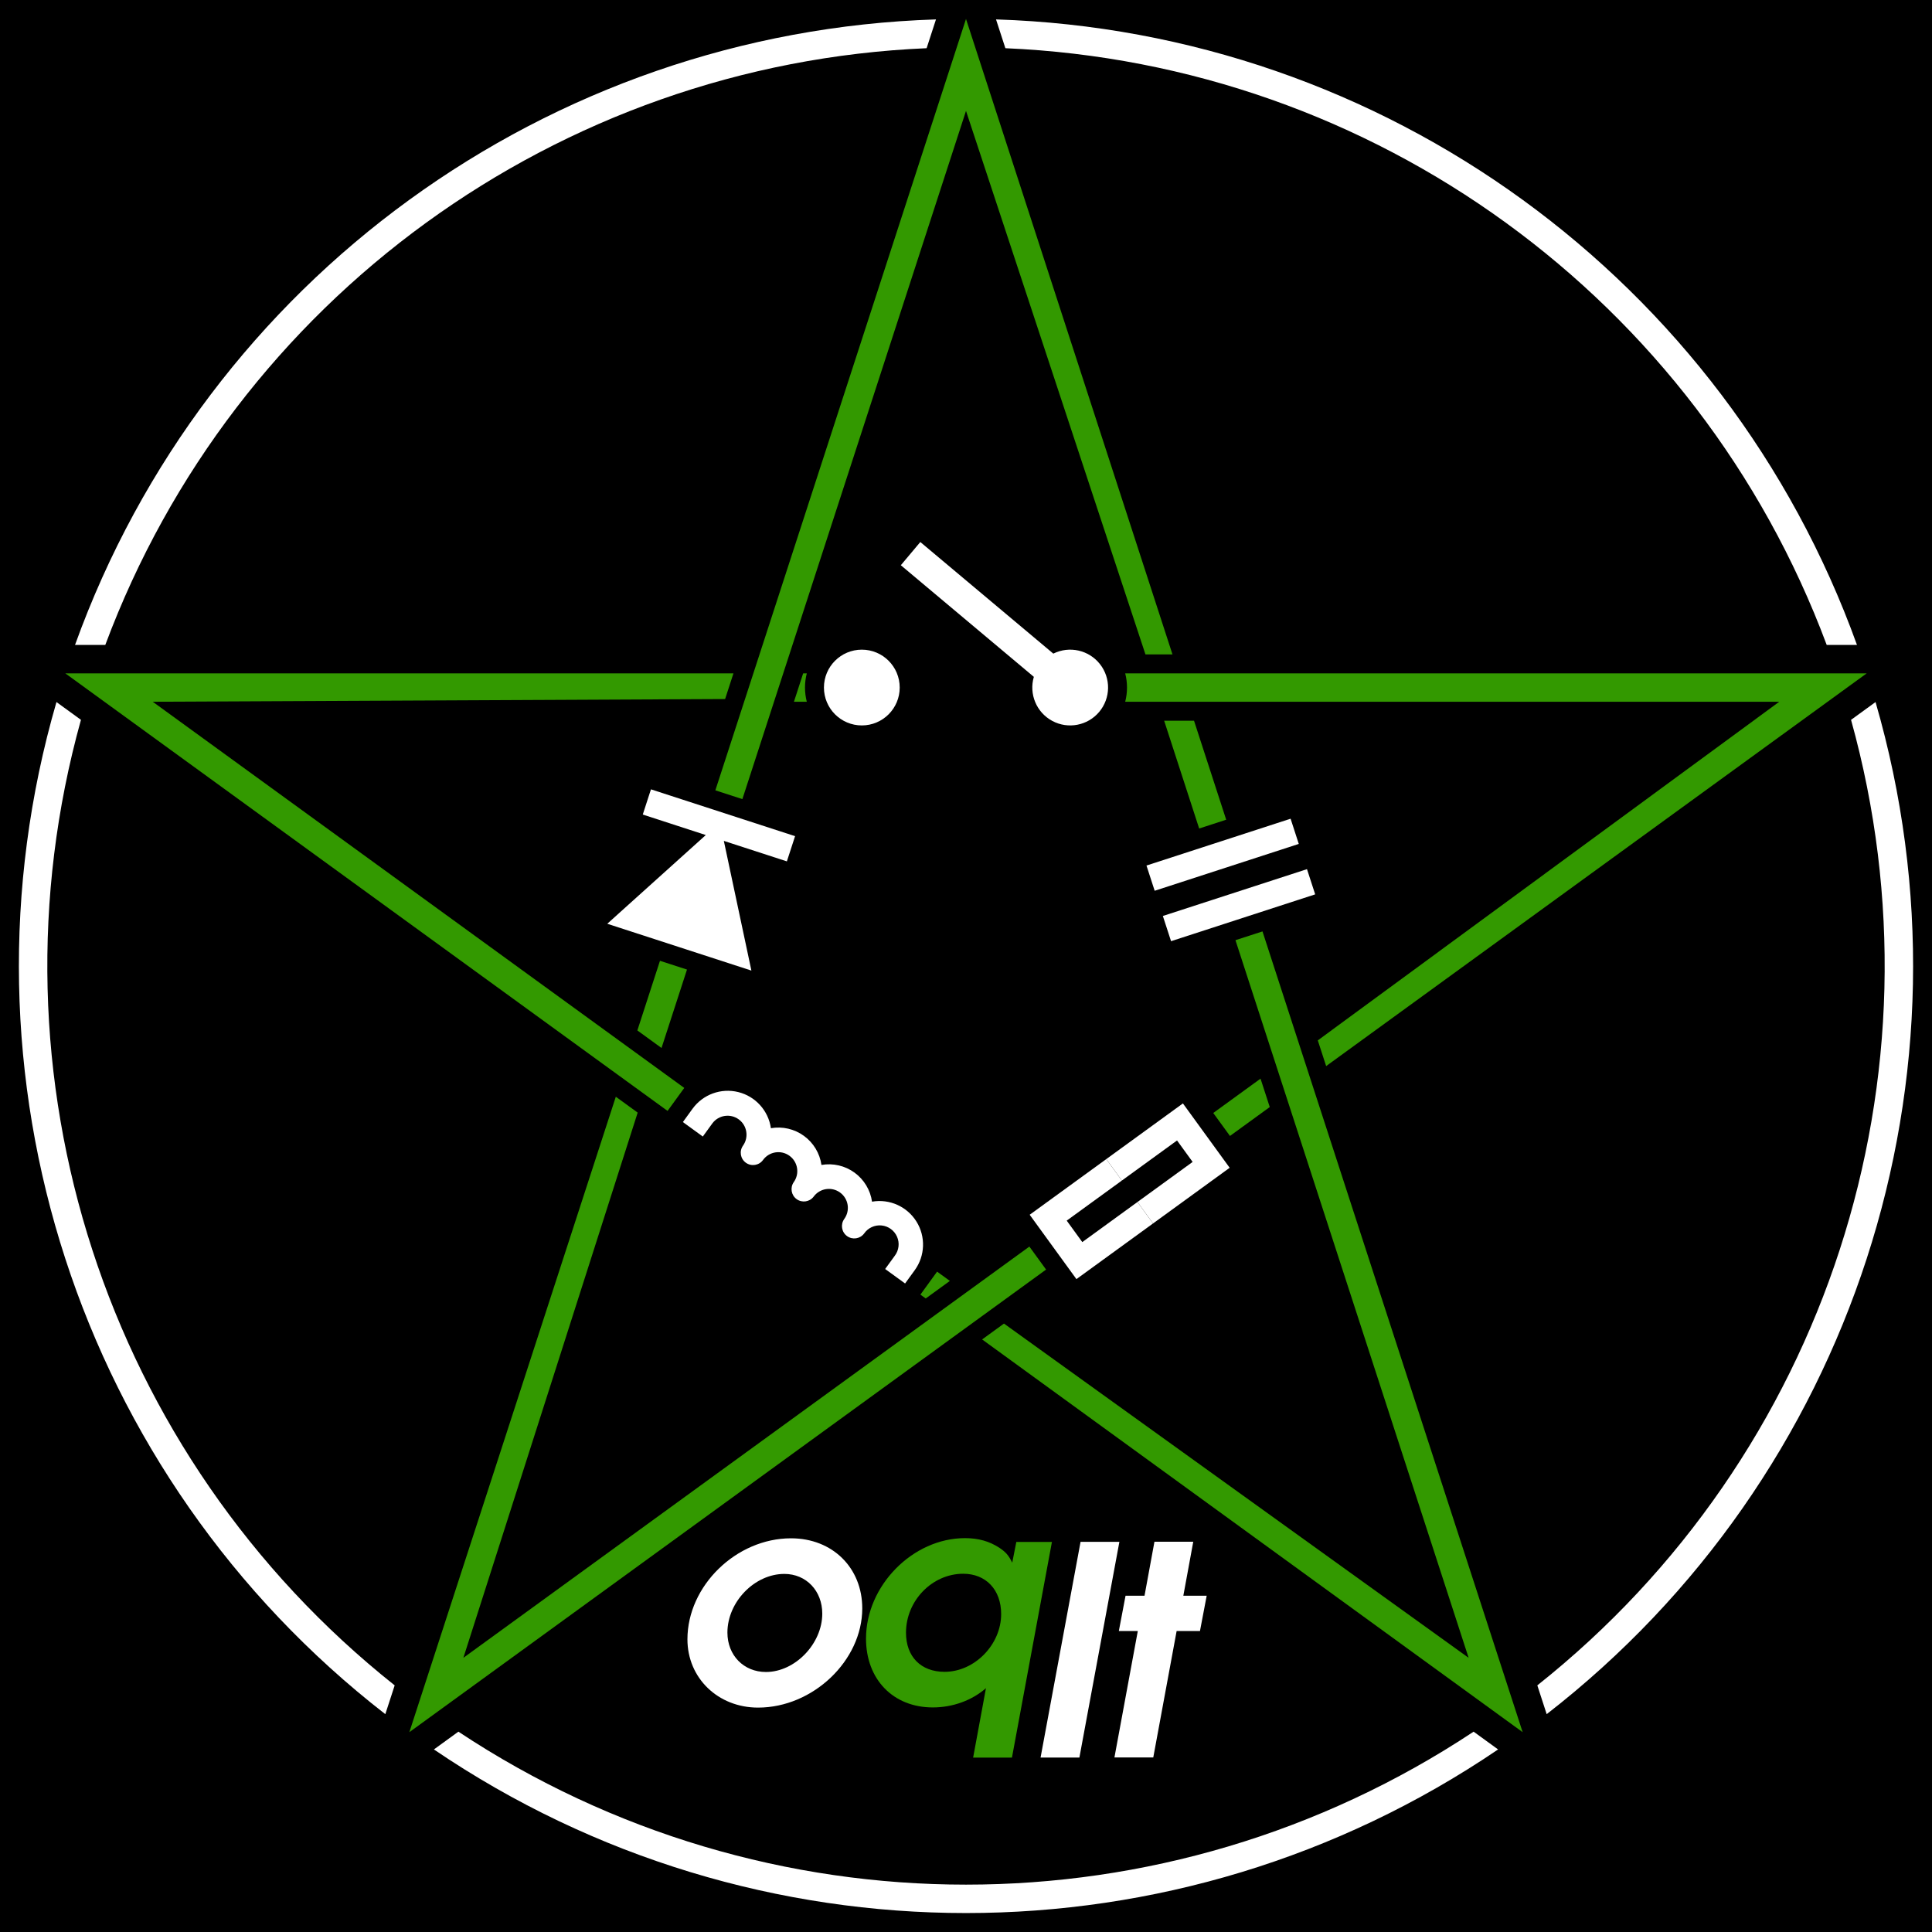
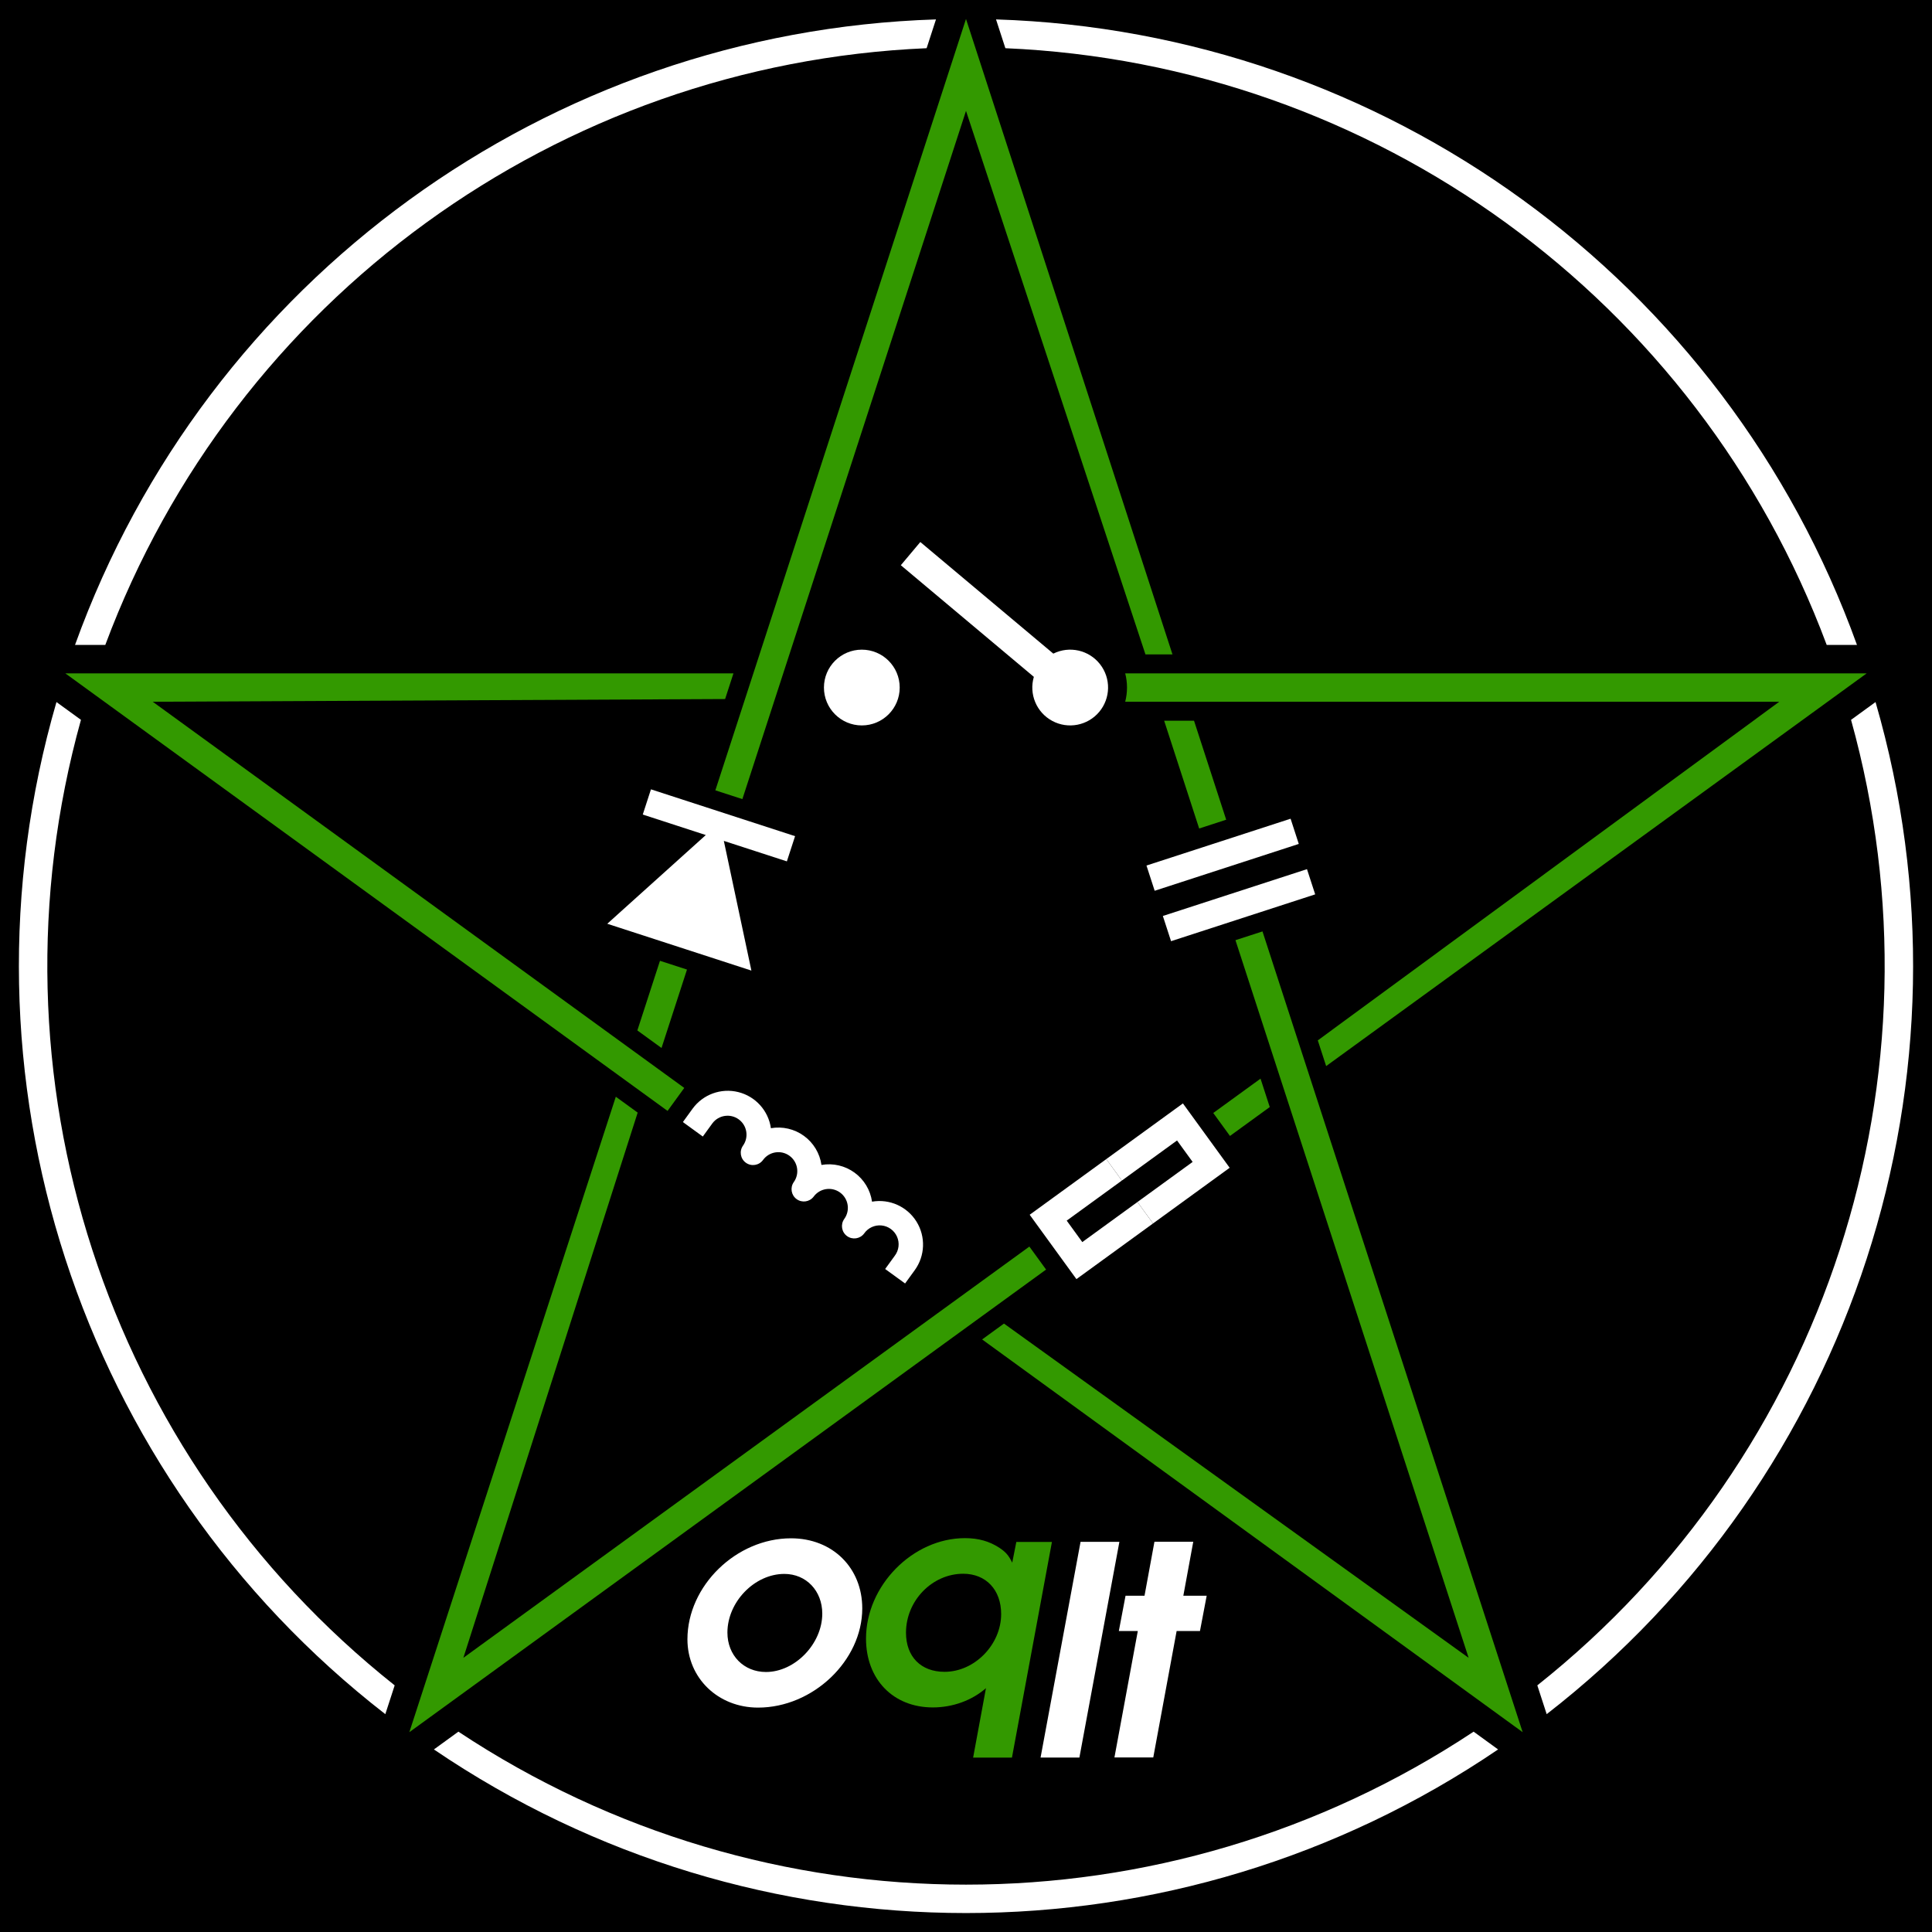
<svg xmlns="http://www.w3.org/2000/svg" width="102" height="102">
  <style type="text/css">

.pentacle {stroke-width:0; fill:#390;}
.symbol {stroke-width:0; fill:#fff}
.outer {stroke-width:0; fill:#fff;}
.main {fill:#000}
.char {fill:#fff}
.q {fill:#390}

</style>
  <rect x="0" y="0" width="102" height="102" class="main" />
  <g transform="translate(1,1)" class="main">
    <path d=" M  52.079 1.545   L  51.585 0.025   A 50,50 0 0,1  97.039,33.049   L  95.441 33.049   A 48.5,48.5 0 0,0  52.079,1.545  " class="outer" />
    <path d=" M  96.726 37.004   L  98.019 36.065   A 50,50 0 0,1  80.657,89.499   L  80.163 87.979   A 48.5,48.5 0 0,0  96.726,37.004  " class="outer" />
    <path d=" M  76.799 90.423   L  78.092 91.362   A 50,50 0 0,1  21.908,91.362   L  23.201 90.423   A 48.5,48.5 0 0,0  76.799,90.423  " class="outer" />
    <path d=" M  19.837 87.979   L  19.343 89.499   A 50,50 0 0,1  1.981,36.065   L  3.274 37.004   A 48.5,48.5 0 0,0  19.837,87.979  " class="outer" />
    <path d=" M  4.559 33.049   L  2.961 33.049   A 50,50 0 0,1  48.415,0.025   L  47.921 1.545   A 48.5,48.5 0 0,0  4.559,33.049  " class="outer" />
    <path d="M  97.553 34.549   L  58.405 34.549   A 3,3 0 0,1  58.405 36.049   L  92.936 36.049   L  68.573 53.927   L  69.014 55.284  " class="pentacle" />
-     <path d="M  41.595 34.549   A 3,3 0 0,0  41.595,36.049   L  40.916 36.049   L  41.403 34.549   z" class="pentacle" />
    <path d="M  79.389 90.451   L  65.653 48.174   L  64.226 48.637   L  76.536 86.524   L  52.005 68.878   L  50.851 69.716  " class="pentacle" />
    <path d="M  63.737 42.277   L  62.038 37.049   L  60.461 37.049   L  62.31 42.741   z" class="pentacle" />
    <path d="M  20.611 90.451   L  54.228 66.027   L  53.346 64.813   L  23.464 86.524   L  32.666 57.74   L  31.512 56.902  " class="pentacle" />
    <path d="M  63.936 58.973   L  66.037 57.447   L  65.55 55.947   L  63.054 57.76   z" class="pentacle" />
    <path d="M  2.447 34.549   L  34.244 57.651   L  35.126 56.437   L  7.064 36.049   L  37.282 35.906   L  37.723 34.549  " class="pentacle" />
-     <path d="M  47.593 67.349   L  47.873 67.553   L  49.149 66.626   L  48.474 66.136   z" class="pentacle" />
    <path d="M  50 0   L  36.767 40.726   L  38.194 41.189   L  50 4.854   L  59.474 33.549   L  60.901 33.549  " class="pentacle" />
    <path d="M  33.843 49.725   L  32.649 53.402   L  33.925 54.329   L  35.27 50.188   z" class="pentacle" />
    <path d="M  35.562 57.537   A 2.3,2.3 0 0,1  39.7,58.563   A 2.3,2.3 0 0,1  42.369,60.503   A 2.3,2.3 0 0,1  45.039,62.442   A 2.3,2.3 0 0,1  47.293,66.06   L  46.784 66.761   L  45.732 65.997   L  46.241 65.296   A 1,1 0 1,0  44.623,64.121   A 0.65,0.65 0 0,1  43.572,63.356   A 1,1 0 0,0  41.953,62.181   A 0.65,0.65 0 0,1  40.902,61.417   A 1,1 0 0,0  39.284,60.241   A 0.65,0.65 0 0,1  38.232,59.477   A 1,1 0 0,0  36.614,58.302   L  36.105 59.003   L  35.053 58.239   L  35.562 57.537  " class="symbol coil" />
    <path d="M  57.407 60.194  L  53.362 63.133  L  55.83 66.531  L  59.875 63.592  L  59.052 62.46  L  56.14 64.576  L  55.317 63.443  L  58.229 61.327   z" class="symbol resistor" />
    <path d="M  57.407 60.194  L  61.452 57.255  L  63.92 60.653  L  59.875 63.592  L  59.052 62.46  L  61.965 60.344  L  61.142 59.211  L  58.229 61.327   z" class="symbol resistor" />
    <path d=" M  60.393 47.359   L  60.826 48.69   L  68.435 46.218   L  68.002 44.887   z" class="symbol capacitor" />
    <path d=" M  59.961 46.028   L  59.528 44.696   L  67.137 42.224   L  67.569 43.555   z" class="symbol capacitor" />
    <path d=" M  38.67 50.242   L  37.215 43.395   L  40.543 44.476   L  40.976 43.145   L  33.367 40.673   L  32.935 42.004   L  36.263 43.086   L  31.061 47.77   z" class="symbol diode" />
    <path d=" M  42.5 35.299   A 2,2 0 0,0  46.5,35.299   A 2,2 0 1,0  42.5,35.299   z" class="symbol switch" />
    <path d=" M  46.559 28.841   L  53.582 34.734   A 2,2 0 1,0  54.61,33.508   L  47.588 27.616   z" class="symbol switch" />
    <path class="char o" d=" M 40.763,80.215 C 37.867,80.215 35.293,82.727 35.293,85.547 C 35.293,87.596 36.911,89.153 39.022,89.153 C 41.919,89.153 44.523,86.672 44.523,83.913 C 44.523,81.772 42.952,80.215 40.763,80.215 M 40.409,82.095 C 41.565,82.095 42.412,82.989 42.412,84.191 C 42.412,85.778 40.979,87.273 39.438,87.273 C 38.267,87.273 37.404,86.394 37.404,85.192 C 37.404,83.574 38.837,82.095 40.409,82.095" />
    <path class="char q" d=" M 52.657,80.406 L 52.441,81.5 C 52.241,81.1 52.102,80.946 51.763,80.715 C 51.239,80.376 50.669,80.206 49.945,80.206 C 47.187,80.206 44.721,82.718 44.721,85.507 C 44.721,87.664 46.154,89.144 48.25,89.144 C 49.298,89.144 50.315,88.774 51.054,88.126 L 50.376,91.794 L 52.426,91.794 L 54.537,80.406 L 52.657,80.406 M 49.852,82.086 C 51.054,82.086 51.856,82.934 51.856,84.213 C 51.856,85.83 50.453,87.264 48.866,87.264 C 47.618,87.264 46.832,86.462 46.832,85.199 C 46.832,83.504 48.219,82.086 49.852,82.086" />
    <path class="char l" d=" M 53.937,91.789 L 55.987,91.789 L 58.098,80.402 L 56.048,80.402 L 53.937,91.789" />
    <path class="char t" d=" M 57.837,91.784 L 59.887,91.784 L 61.12,85.111 L 62.352,85.111 L 62.707,83.247 L 61.474,83.247 L 61.998,80.396 L 59.949,80.396 L 59.425,83.247 L 58.423,83.247 L 58.069,85.111 L 59.07,85.111 L 57.837,91.784" />
  </g>
</svg>
